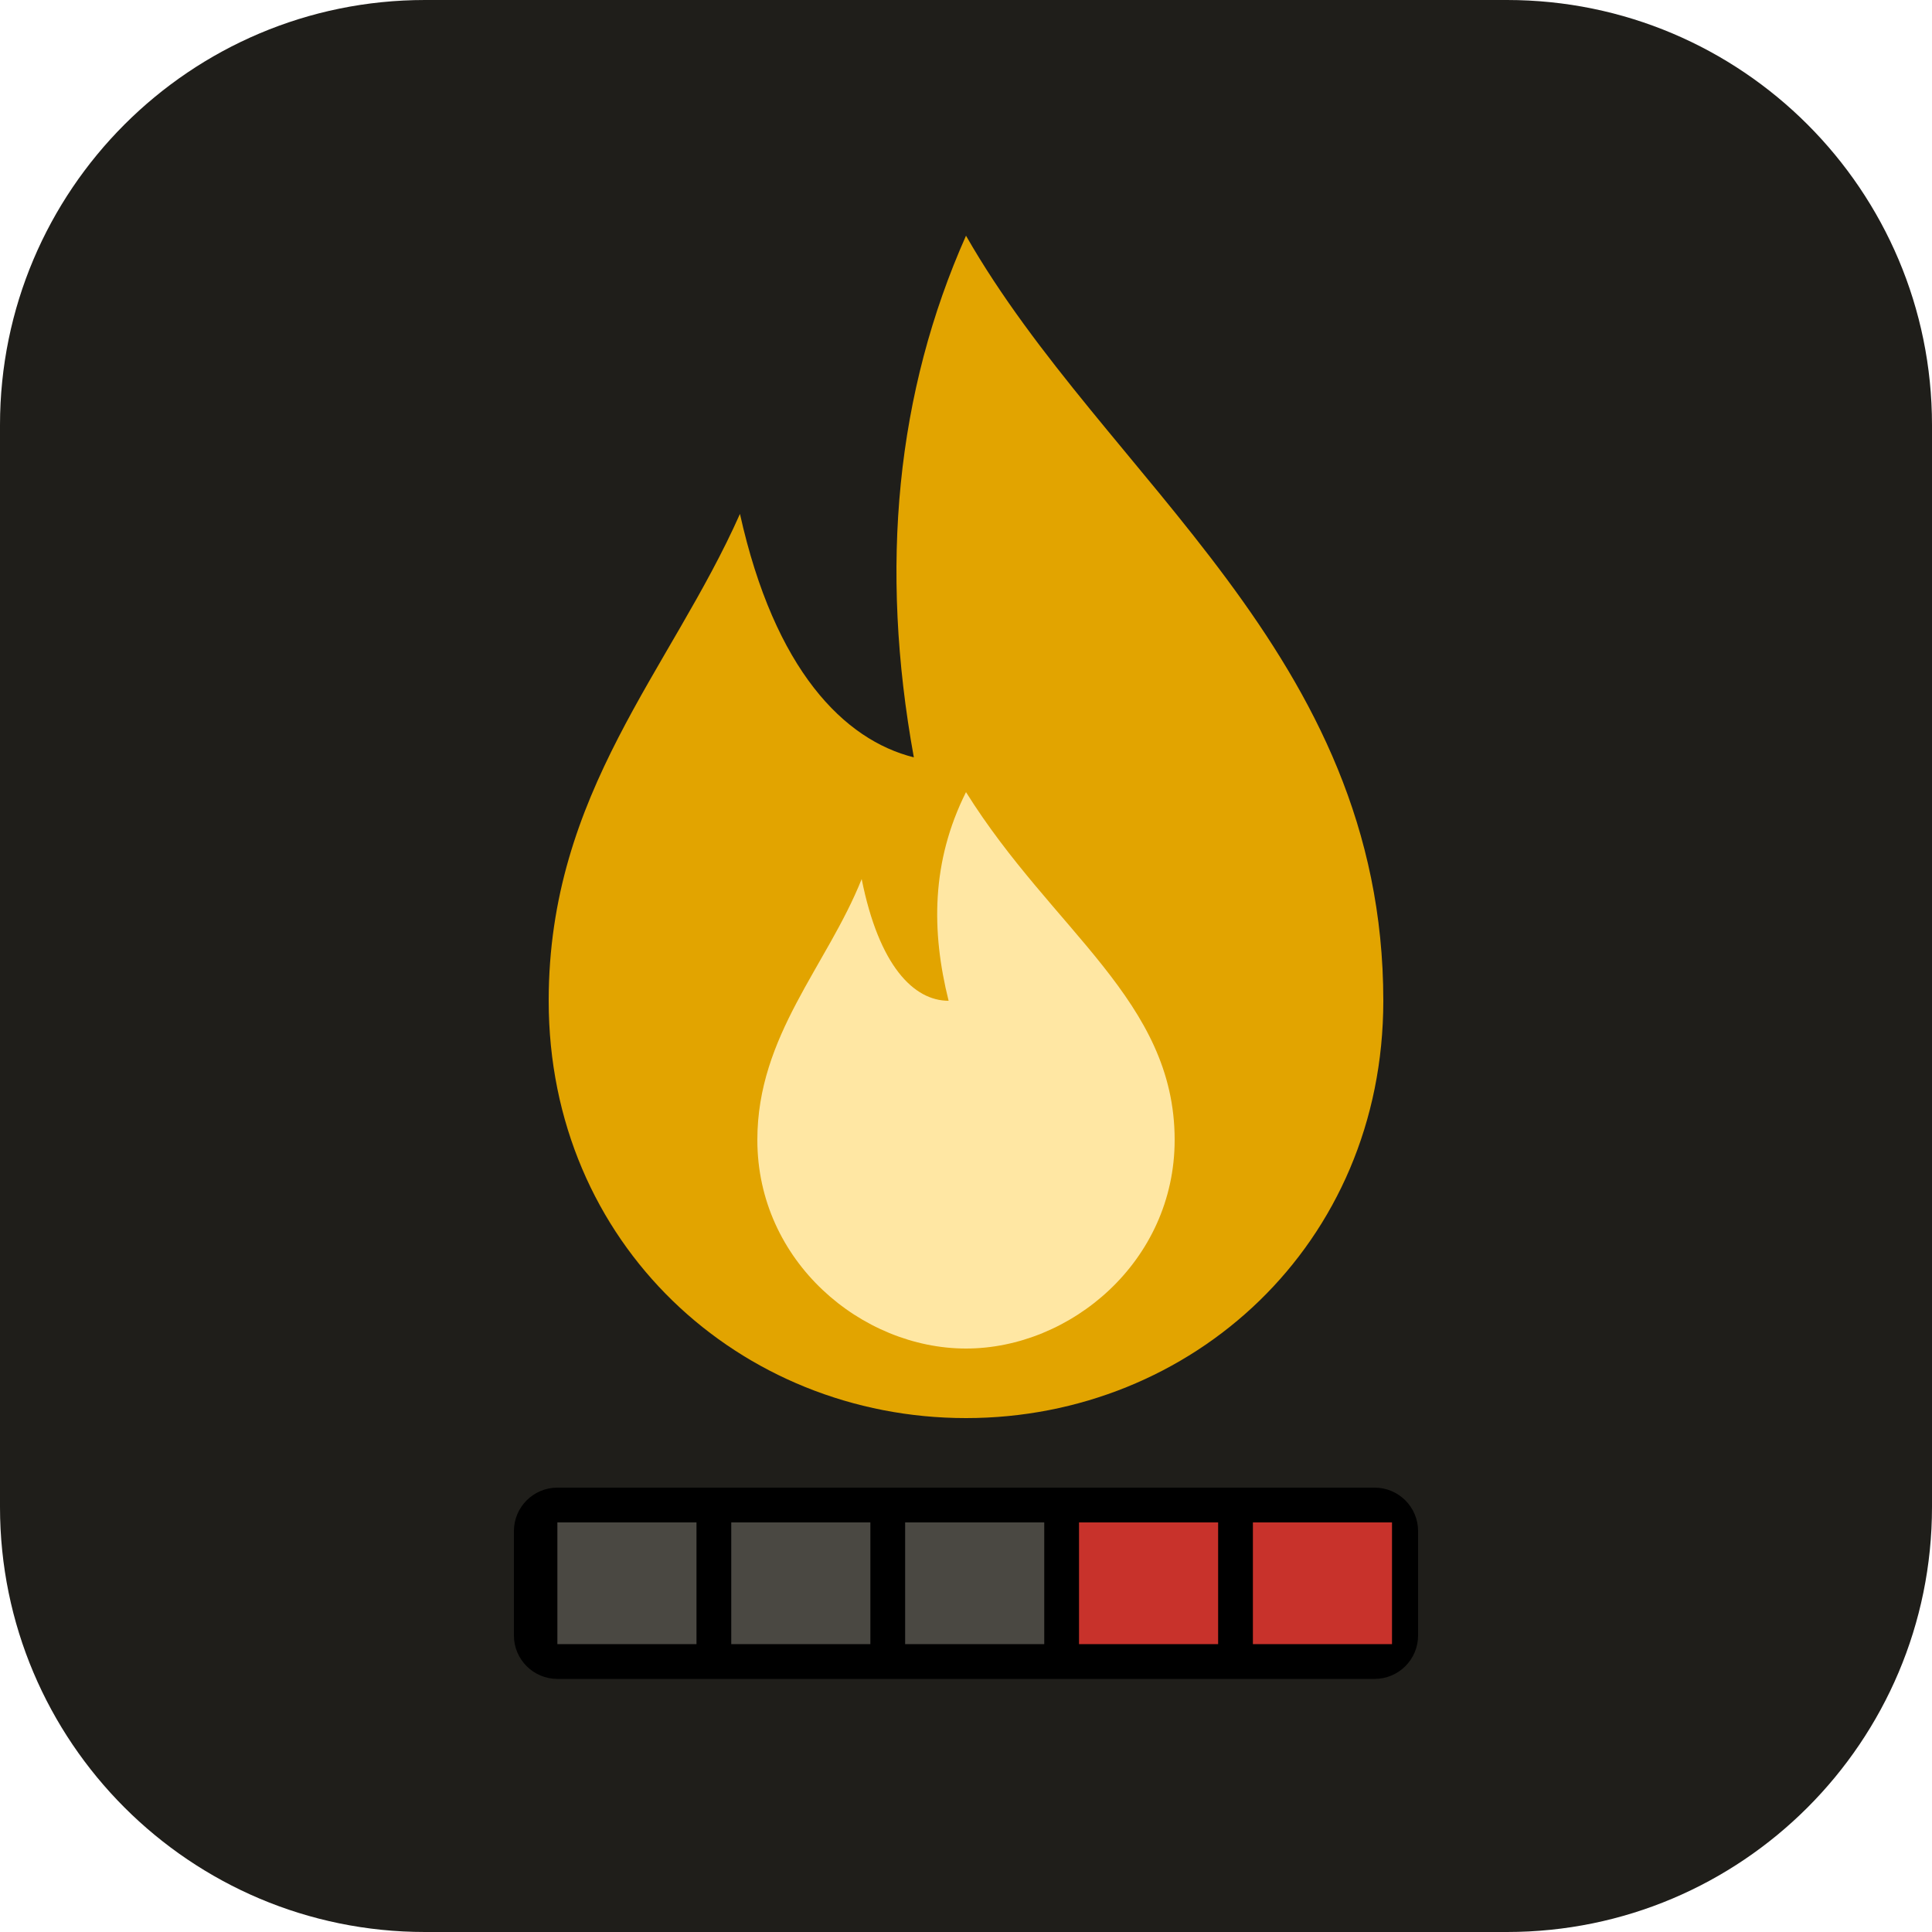
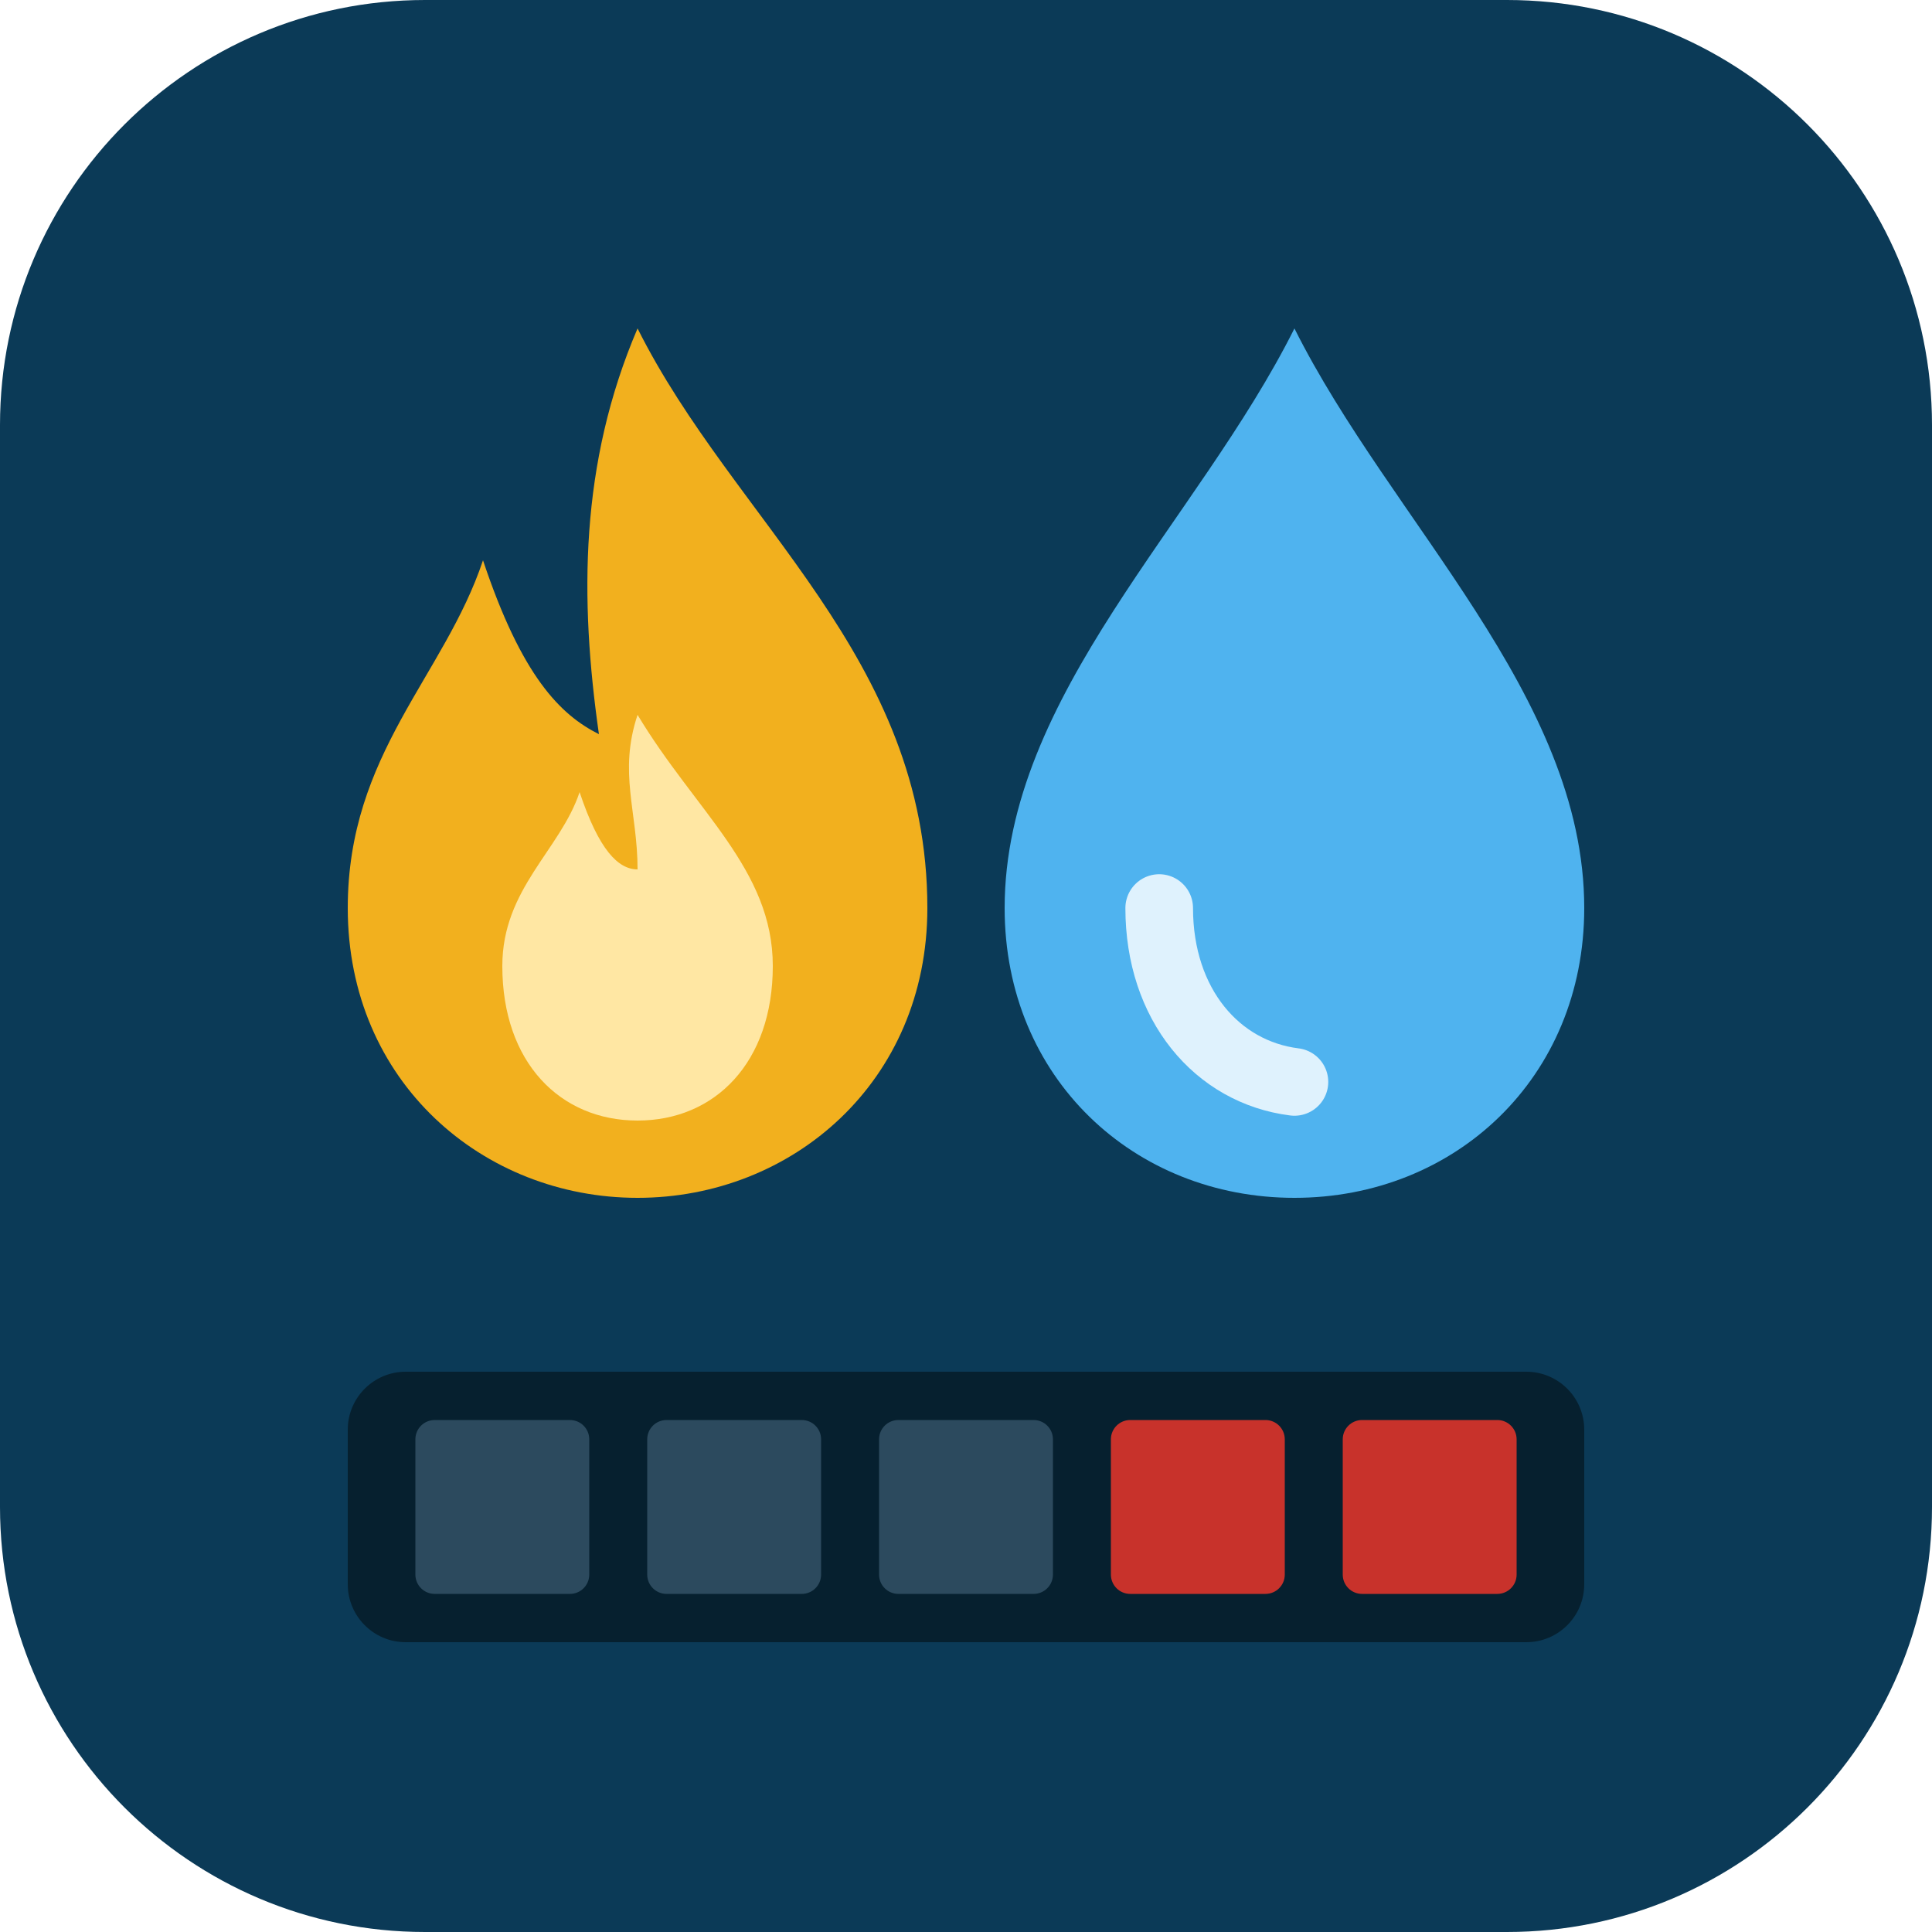
<svg xmlns="http://www.w3.org/2000/svg" viewBox="0 0 100 100">
-   <rect width="100" height="100" rx="22" fill="#1f1e1a" />
-   <g transform="translate(5.0,5.0) scale(0.9)">
-     <path d="M50 8 C58 22 74 32 74 52 C74 66 63 76 50 76 C37 76 26 66 26 52 C26 40 33 33 37 24 C39 33 43 37 47 38 C45 27 46 17 50 8 Z" fill="#e2a400" />
-     <path d="M50 40 C55 48 62 52 62 60 C62 67 56 72 50 72 C44 72 38 67 38 60 C38 54 42 50 44 45 C45 50 47 52 49 52 C48 48 48 44 50 40 Z" fill="#ffe7a3" />
-     <rect x="24" y="80" width="52" height="11" rx="2.5" fill="#000" />
-     <rect x="26.5" y="82" width="8" height="7" fill="#4a4842" />
-     <rect x="36.5" y="82" width="8" height="7" fill="#4a4842" />
-     <rect x="46.5" y="82" width="8" height="7" fill="#4a4842" />
-     <rect x="56.5" y="82" width="8" height="7" fill="#c8322b" />
-     <rect x="66.5" y="82" width="8" height="7" fill="#c8322b" />
+   <rect width="100" height="100" rx="22" fill="#0b3a57" />
+   <g id="c">
+     <path d="M33 17C38 27 48 34 48 47C48 56 41 62 33 62C25 62 18 56 18 47C18 39 23 35 25 29C27 35 29 37 31 38C30 31 30 24 33 17Z" fill="#f2b01e" />
+     <path d="M33 37C36 42 40 45 40 50C40 55 37 58 33 58C29 58 26 55 26 50C26 46 29 44 30 41C31 44 32 45 33 45C33 42 32 40 33 37Z" fill="#ffe7a3" />
+     <path d="M67 17C72 27 82 36 82 47C82 55.8 75.3 62 67 62C58.7 62 52 55.8 52 47C52 36 62 27 67 17Z" fill="#4fb3ef" />
+     <path d="M60 47C60 52 63 55.5 67 56" stroke="#dff2fd" stroke-width="3.5" stroke-linecap="round" fill="none" />
+     <rect x="18" y="71" width="64" height="14" rx="3" fill="#06202f" />
+     <rect x="21.5" y="73.5" width="9" height="9" rx="1" fill="#2c4a5e" />
+     <rect x="33.5" y="73.5" width="9" height="9" rx="1" fill="#2c4a5e" />
+     <rect x="45.5" y="73.5" width="9" height="9" rx="1" fill="#2c4a5e" />
+     <rect x="57.5" y="73.5" width="9" height="9" rx="1" fill="#c8322b" />
+     <rect x="69.5" y="73.5" width="9" height="9" rx="1" fill="#c8322b" />
  </g>
</svg>
